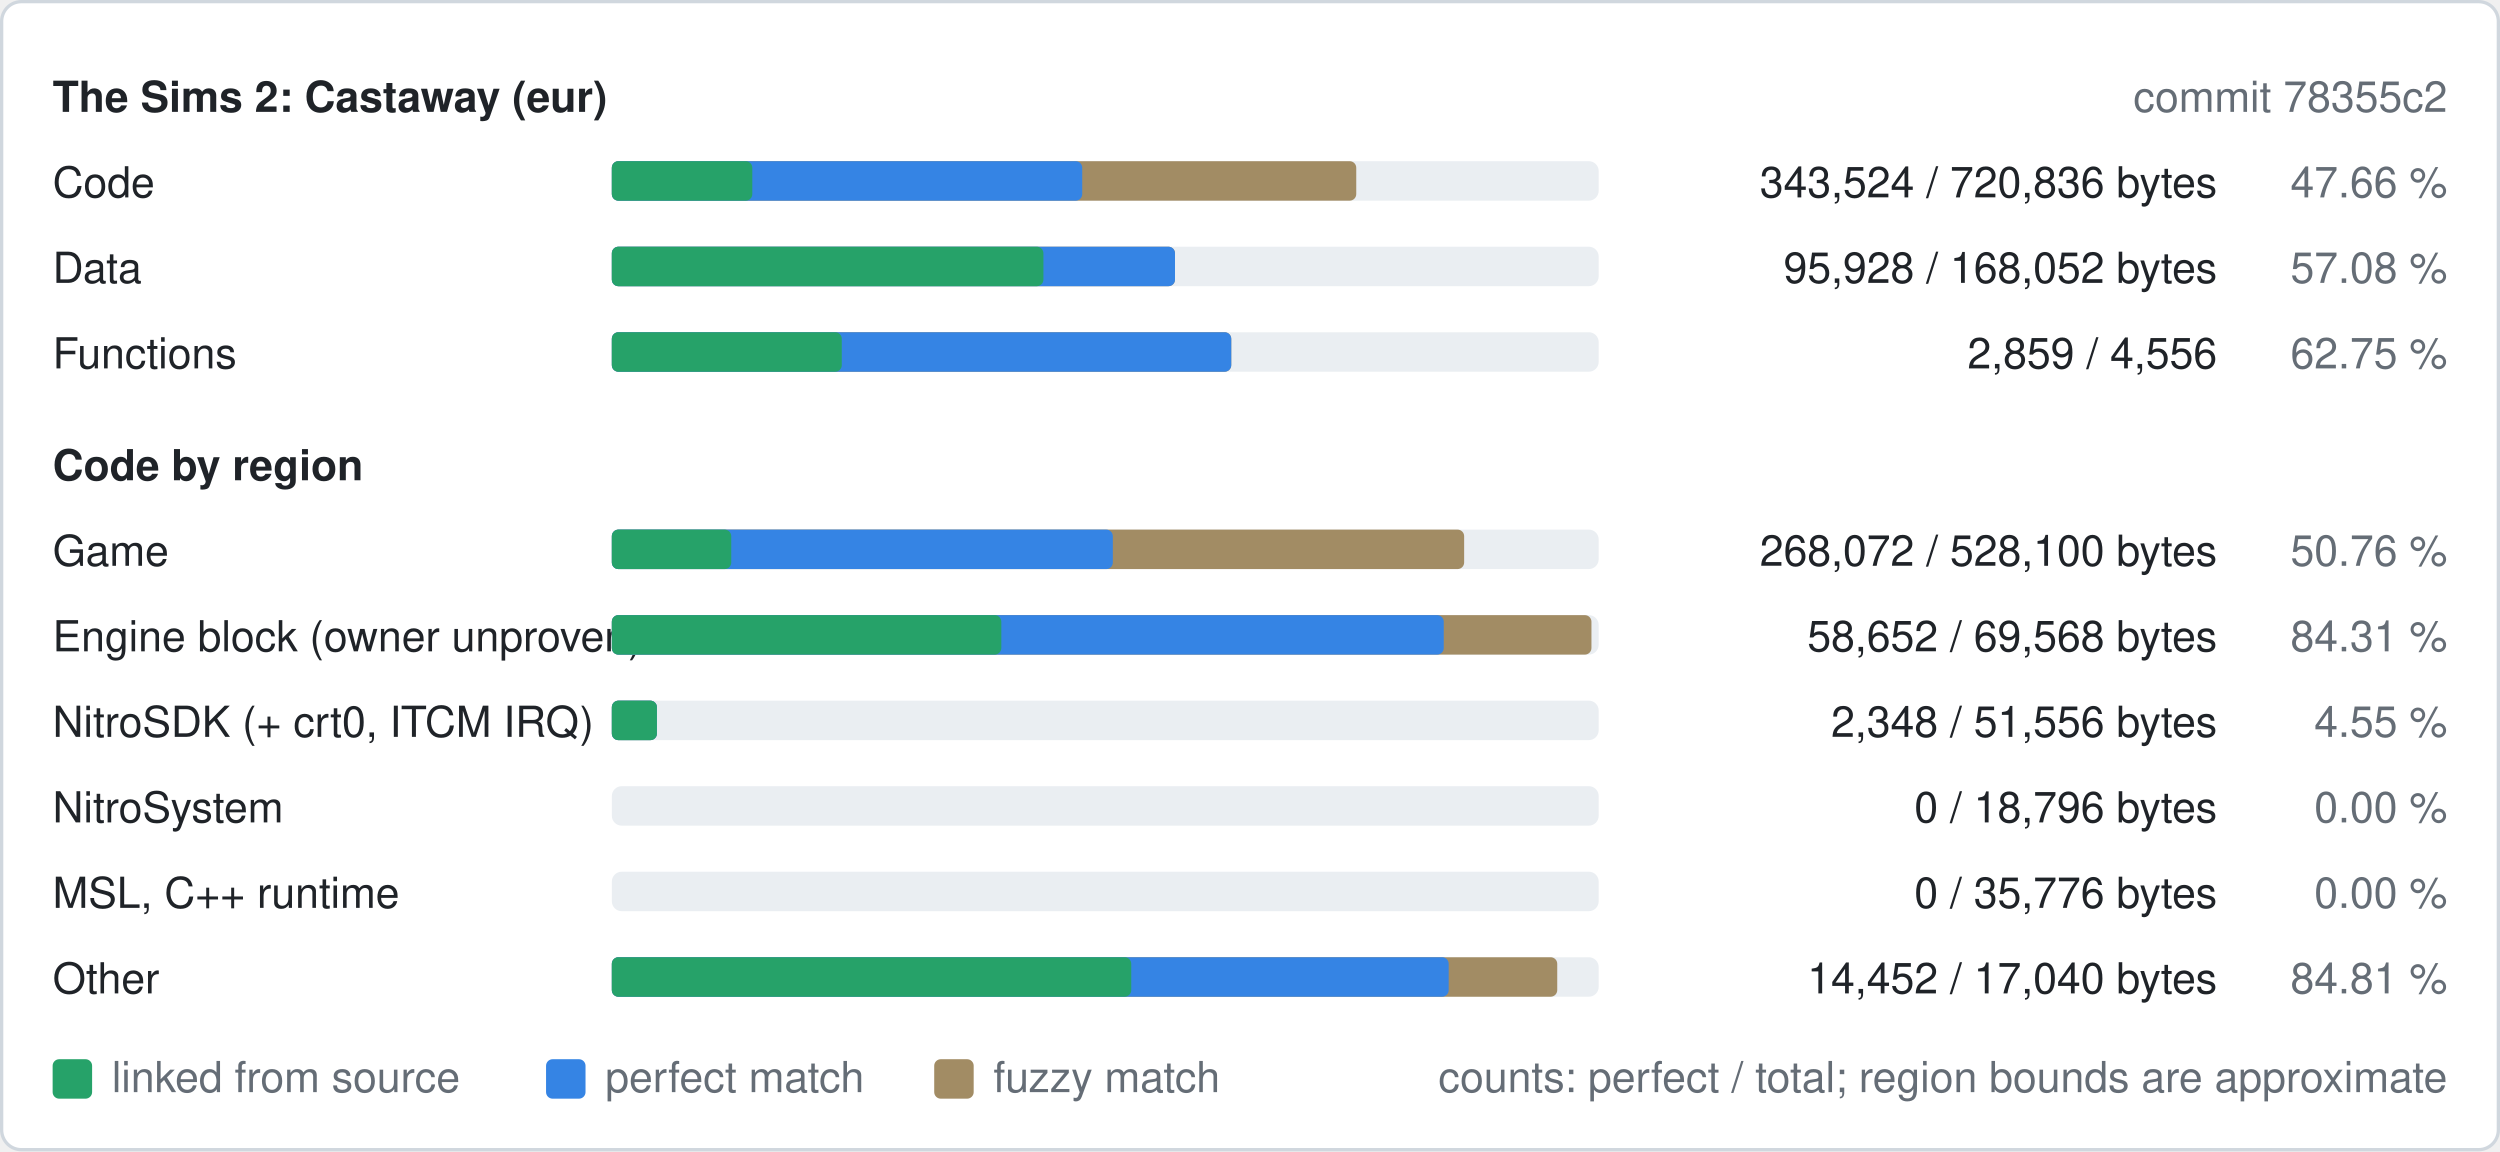
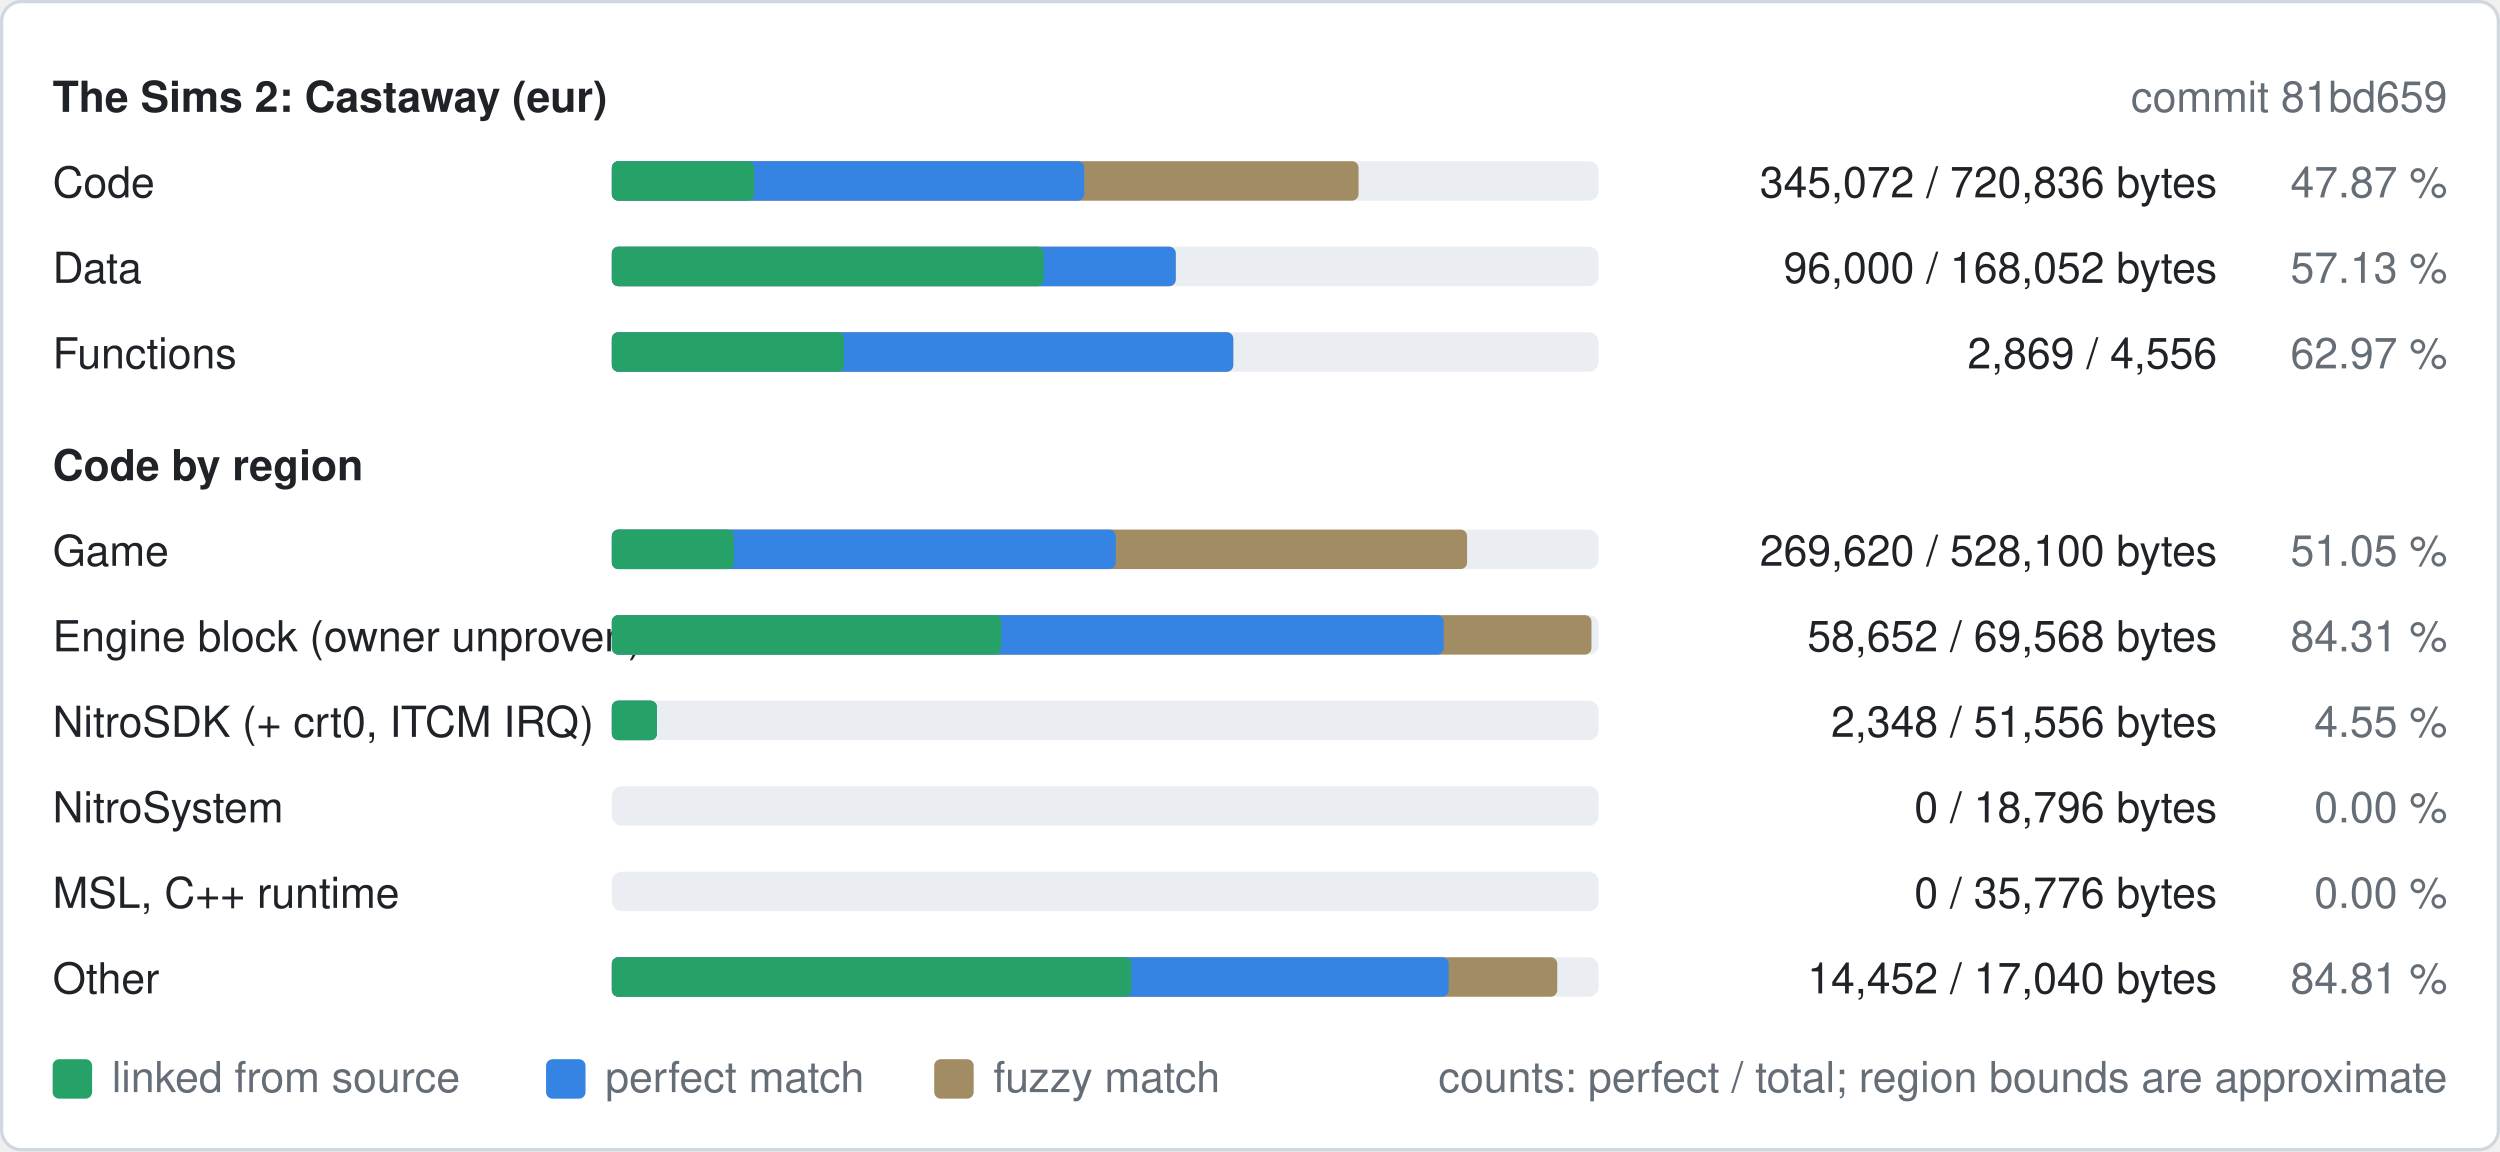
<svg xmlns="http://www.w3.org/2000/svg" width="760" height="350" viewBox="0 0 760 350" role="img" aria-label="Decompilation progress of eur">
  <style>
text{font-family:-apple-system,BlinkMacSystemFont,"Segoe UI",Helvetica,Arial,sans-serif;font-size:13px}
.b{font-weight:600}
.bg{fill:#ffffff;stroke:#d0d7de}.t{fill:#1f2328}.m{fill:#656d76}.track{fill:#eaeef2}.fuzzy{fill:#a28c64}.perfect{fill:#3584e4}.linked{fill:#26a269}
@media (prefers-color-scheme: dark){.bg{fill:#0d1117;stroke:#30363d}.t{fill:#e6edf3}.m{fill:#8d96a0}.track{fill:#21262d}.fuzzy{fill:#a28c64}.perfect{fill:#3584e4}.linked{fill:#2ec27e}}
</style>
  <rect class="bg" x="0.5" y="0.5" width="759" height="349" rx="6" />
  <text class="t b" x="16" y="34">The Sims 2: Castaway (eur)</text>
-   <text class="m" x="744" y="34" text-anchor="end">commit 78355c2</text>
+   <text class="m" x="744" y="34" text-anchor="end">commit 81bd659</text>
  <text class="t" x="16" y="60">Code</text>
  <rect class="track" x="186" y="49" width="300" height="12" rx="3" />
-   <rect class="fuzzy" x="186" y="49" width="226.3" height="12" rx="2" />
-   <rect class="perfect" x="186" y="49" width="143.0" height="12" rx="2" />
-   <rect class="linked" x="186" y="49" width="42.7" height="12" rx="2" />
-   <text class="t" x="674" y="60" text-anchor="end">343,524 / 720,836 bytes</text>
-   <text class="m" x="744" y="60" text-anchor="end">47.66 %</text>
+   <rect class="fuzzy" x="186" y="49" width="227.0" height="12" rx="2" />
+   <rect class="perfect" x="186" y="49" width="143.6" height="12" rx="2" />
+   <rect class="linked" x="186" y="49" width="43.3" height="12" rx="2" />
+   <text class="t" x="674" y="60" text-anchor="end">345,072 / 720,836 bytes</text>
+   <text class="m" x="744" y="60" text-anchor="end">47.87 %</text>
  <text class="t" x="16" y="86">Data</text>
  <rect class="track" x="186" y="75" width="300" height="12" rx="3" />
-   <rect class="fuzzy" x="186" y="75" width="171.2" height="12" rx="2" />
-   <rect class="perfect" x="186" y="75" width="171.2" height="12" rx="2" />
-   <rect class="linked" x="186" y="75" width="131.2" height="12" rx="2" />
-   <text class="t" x="674" y="86" text-anchor="end">95,928 / 168,052 bytes</text>
-   <text class="m" x="744" y="86" text-anchor="end">57.08 %</text>
+   <rect class="fuzzy" x="186" y="75" width="171.4" height="12" rx="2" />
+   <rect class="perfect" x="186" y="75" width="171.4" height="12" rx="2" />
+   <rect class="linked" x="186" y="75" width="131.3" height="12" rx="2" />
+   <text class="t" x="674" y="86" text-anchor="end">96,000 / 168,052 bytes</text>
+   <text class="m" x="744" y="86" text-anchor="end">57.13 %</text>
  <text class="t" x="16" y="112">Functions</text>
  <rect class="track" x="186" y="101" width="300" height="12" rx="3" />
-   <rect class="fuzzy" x="186" y="101" width="188.3" height="12" rx="2" />
-   <rect class="perfect" x="186" y="101" width="188.3" height="12" rx="2" />
-   <rect class="linked" x="186" y="101" width="69.9" height="12" rx="2" />
-   <text class="t" x="674" y="112" text-anchor="end">2,859 / 4,556</text>
-   <text class="m" x="744" y="112" text-anchor="end">62.75 %</text>
+   <rect class="fuzzy" x="186" y="101" width="188.9" height="12" rx="2" />
+   <rect class="perfect" x="186" y="101" width="188.9" height="12" rx="2" />
+   <rect class="linked" x="186" y="101" width="70.6" height="12" rx="2" />
+   <text class="t" x="674" y="112" text-anchor="end">2,869 / 4,556</text>
+   <text class="m" x="744" y="112" text-anchor="end">62.97 %</text>
  <text class="t b" x="16" y="146">Code by region</text>
  <text class="t" x="16" y="172">Game</text>
  <rect class="track" x="186" y="161" width="300" height="12" rx="3" />
-   <rect class="fuzzy" x="186" y="161" width="259.1" height="12" rx="2" />
-   <rect class="perfect" x="186" y="161" width="152.3" height="12" rx="2" />
-   <rect class="linked" x="186" y="161" width="36.3" height="12" rx="2" />
-   <text class="t" x="674" y="172" text-anchor="end">268,072 / 528,100 bytes</text>
-   <text class="m" x="744" y="172" text-anchor="end">50.76 %</text>
+   <rect class="fuzzy" x="186" y="161" width="260.0" height="12" rx="2" />
+   <rect class="perfect" x="186" y="161" width="153.2" height="12" rx="2" />
+   <rect class="linked" x="186" y="161" width="37.1" height="12" rx="2" />
+   <text class="t" x="674" y="172" text-anchor="end">269,620 / 528,100 bytes</text>
+   <text class="m" x="744" y="172" text-anchor="end">51.05 %</text>
  <text class="t" x="16" y="198">Engine block (owner unproven)</text>
  <rect class="track" x="186" y="187" width="300" height="12" rx="3" />
  <rect class="fuzzy" x="186" y="187" width="297.8" height="12" rx="2" />
  <rect class="perfect" x="186" y="187" width="252.9" height="12" rx="2" />
  <rect class="linked" x="186" y="187" width="118.4" height="12" rx="2" />
  <text class="t" x="674" y="198" text-anchor="end">58,652 / 69,568 bytes</text>
  <text class="m" x="744" y="198" text-anchor="end">84.31 %</text>
  <text class="t" x="16" y="224">NitroSDK (+ crt0, ITCM IRQ)</text>
  <rect class="track" x="186" y="213" width="300" height="12" rx="3" />
  <rect class="fuzzy" x="186" y="213" width="13.7" height="12" rx="2" />
  <rect class="perfect" x="186" y="213" width="13.7" height="12" rx="2" />
  <rect class="linked" x="186" y="213" width="13.7" height="12" rx="2" />
  <text class="t" x="674" y="224" text-anchor="end">2,348 / 51,556 bytes</text>
  <text class="m" x="744" y="224" text-anchor="end">4.55 %</text>
  <text class="t" x="16" y="250">NitroSystem</text>
  <rect class="track" x="186" y="239" width="300" height="12" rx="3" />
  <text class="t" x="674" y="250" text-anchor="end">0 / 18,796 bytes</text>
  <text class="m" x="744" y="250" text-anchor="end">0.00 %</text>
  <text class="t" x="16" y="276">MSL, C++ runtime</text>
  <rect class="track" x="186" y="265" width="300" height="12" rx="3" />
  <text class="t" x="674" y="276" text-anchor="end">0 / 35,776 bytes</text>
  <text class="m" x="744" y="276" text-anchor="end">0.00 %</text>
  <text class="t" x="16" y="302">Other</text>
  <rect class="track" x="186" y="291" width="300" height="12" rx="3" />
  <rect class="fuzzy" x="186" y="291" width="287.4" height="12" rx="2" />
  <rect class="perfect" x="186" y="291" width="254.4" height="12" rx="2" />
  <rect class="linked" x="186" y="291" width="157.9" height="12" rx="2" />
  <text class="t" x="674" y="302" text-anchor="end">14,452 / 17,040 bytes</text>
  <text class="m" x="744" y="302" text-anchor="end">84.81 %</text>
  <rect class="linked" x="16" y="322" width="12" height="12" rx="2" />
  <text class="m" x="34" y="332">linked from source</text>
  <rect class="perfect" x="166" y="322" width="12" height="12" rx="2" />
  <text class="m" x="184" y="332">perfect match</text>
  <rect class="fuzzy" x="284" y="322" width="12" height="12" rx="2" />
  <text class="m" x="302" y="332">fuzzy match</text>
  <text class="m" x="744" y="332" text-anchor="end">counts: perfect / total; region bounds are approximate</text>
</svg>
